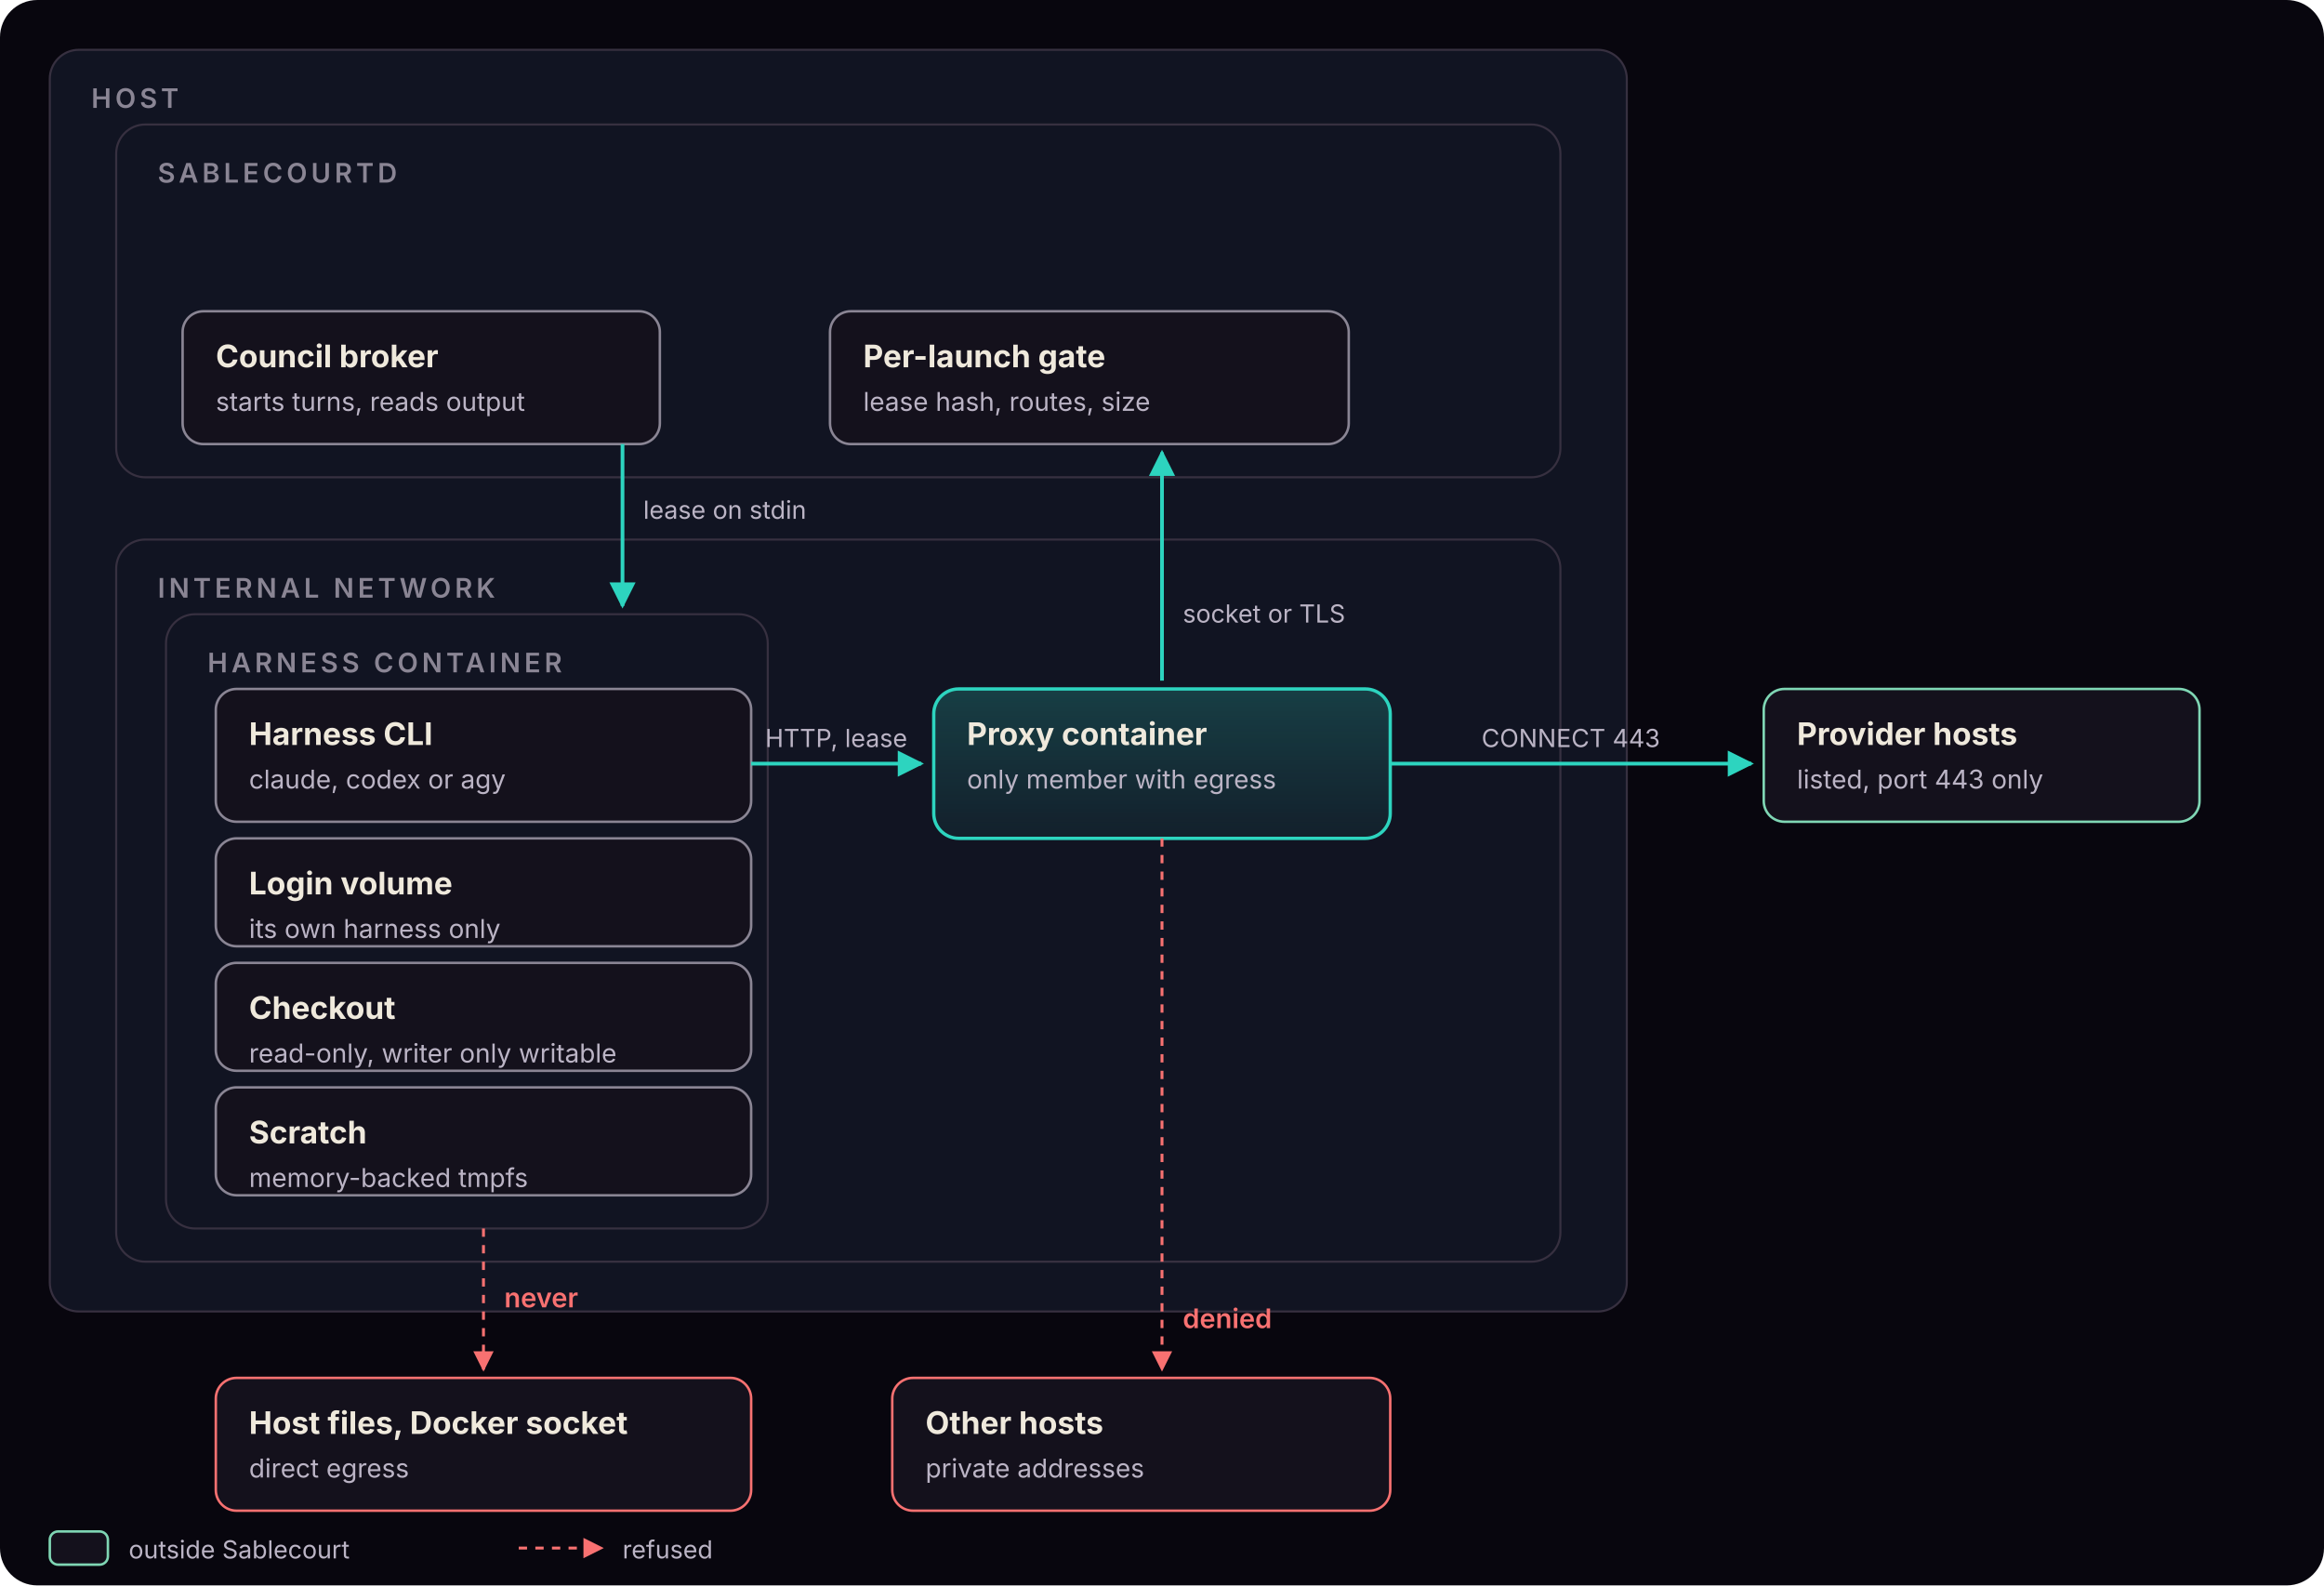
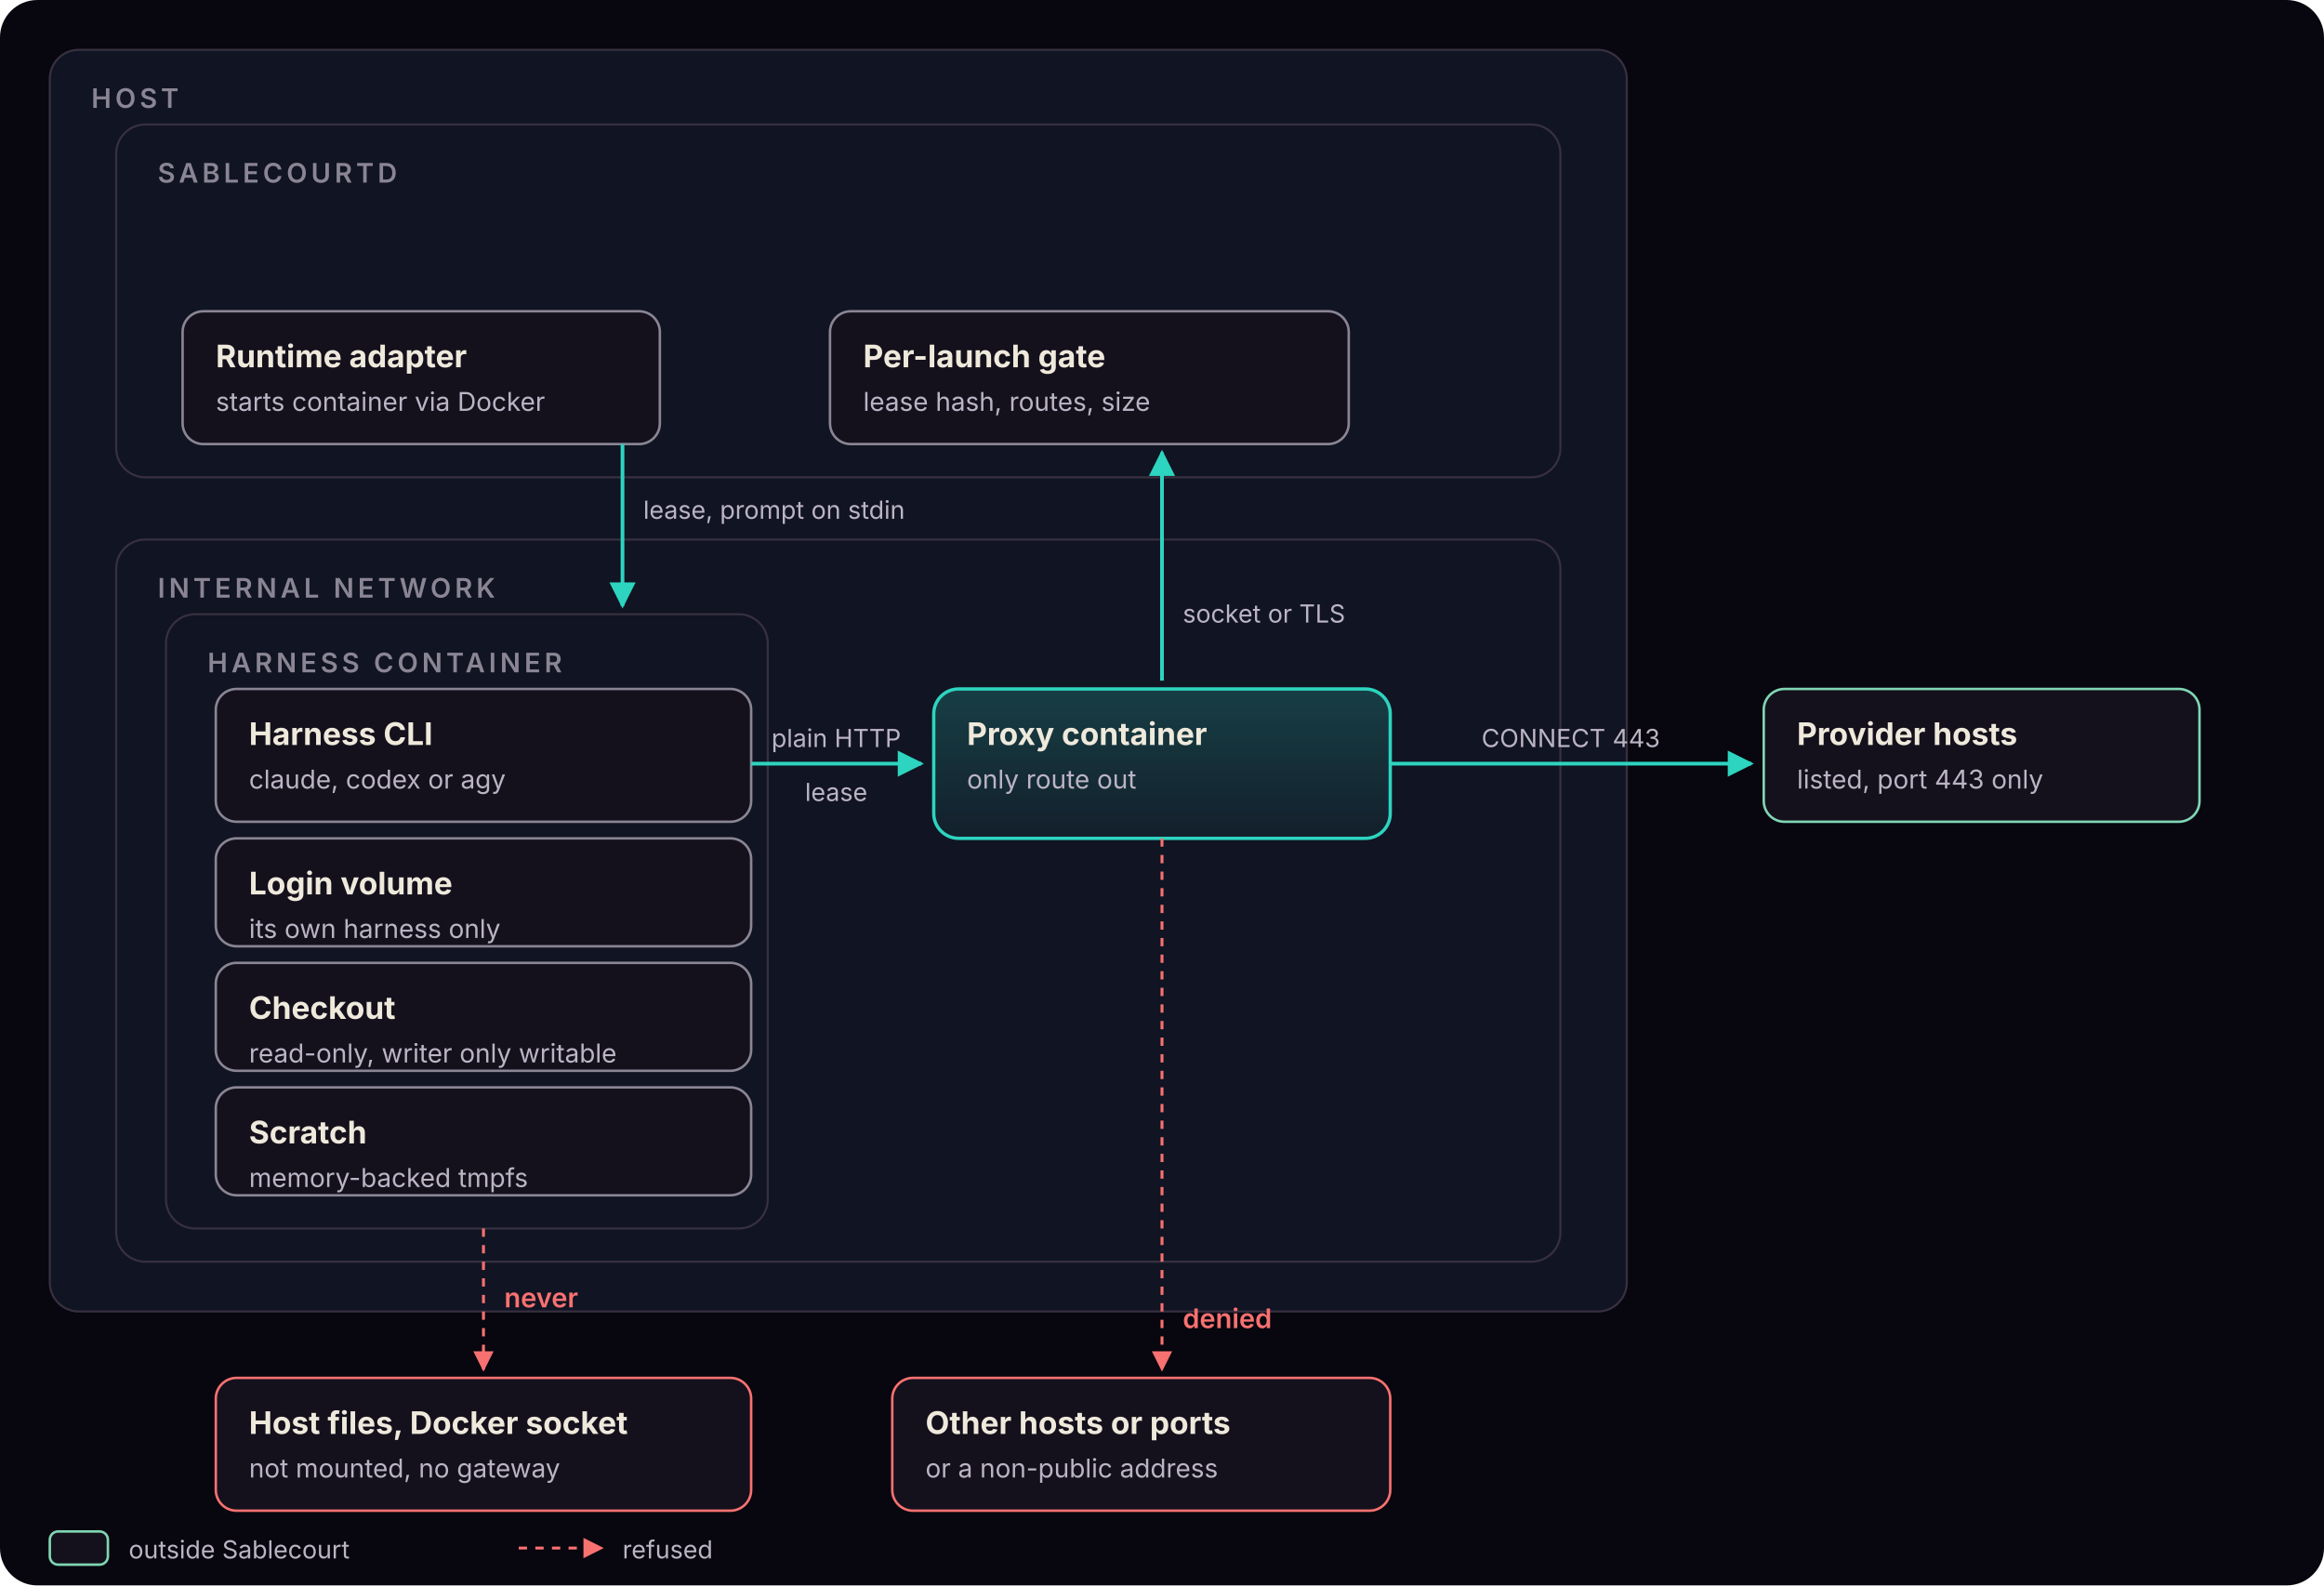
<svg xmlns="http://www.w3.org/2000/svg" viewBox="0 0 1120 764" role="img" aria-labelledby="t d" data-diagram="nested" font-family="system-ui, -apple-system, BlinkMacSystemFont, 'Segoe UI', sans-serif">
  <defs>
    <marker id="a" viewBox="0 0 10 10" refX="9" refY="5" markerWidth="7" markerHeight="7" orient="auto-start-reverse">
      <path d="M0 0 10 5 0 10z" fill="#2dd4bf" />
    </marker>
    <marker id="m" viewBox="0 0 10 10" refX="9" refY="5" markerWidth="7" markerHeight="7" orient="auto-start-reverse">
      <path d="M0 0 10 5 0 10z" fill="#8a8594" />
    </marker>
    <marker id="x" viewBox="0 0 10 10" refX="9" refY="5" markerWidth="7" markerHeight="7" orient="auto-start-reverse">
      <path d="M0 0 10 5 0 10z" fill="#f87171" />
    </marker>
    <linearGradient id="glow" x1="0" y1="0" x2="0" y2="1">
      <stop offset="0" stop-color="#2dd4bf" stop-opacity=".22" />
      <stop offset="1" stop-color="#2dd4bf" stop-opacity=".06" />
    </linearGradient>
    <style>
      .lane{fill:#111422;stroke:#373040}
      .lanet{fill:#8a8594;font-size:13px;font-weight:600;letter-spacing:.14em}
      .box{fill:#14111c;stroke:#8a8594;stroke-width:1.2}
      .key{fill:url(#glow);stroke:#2dd4bf;stroke-width:1.6}
      .ext{fill:#14111c;stroke:#7fd6b4;stroke-width:1.2}
      .plan{fill:#14111c;stroke:#8a8594;stroke-width:1.2;stroke-dasharray:5 4}
      .wait{fill:#14111c;stroke:#f0b86a;stroke-width:1.2}
      .bad{fill:#14111c;stroke:#f87171;stroke-width:1.2}
      .frame{fill:none;stroke:#bbb4c5;stroke-dasharray:5 5;stroke-width:1.2}
      .h{fill:#efe9dc;font-size:15px;font-weight:650}
      .s{fill:#bbb4c5;font-size:12.5px}
      .cap{fill:#8a8594;font-size:12.5px}
      .pn{fill:#8a8594;font-size:12px;font-weight:600;letter-spacing:.06em}
      .n{fill:#2dd4bf;font-size:12px;font-weight:700;letter-spacing:.08em}
      .idt{fill:#bbb4c5;font-size:12px;font-weight:600;letter-spacing:.06em}
      .lbl{fill:#bbb4c5;font-size:12px}
      .no{fill:#f87171;font-size:13px;font-weight:600}
      .f{stroke:#2dd4bf;stroke-width:1.8;fill:none}
      .r{stroke:#8a8594;stroke-width:1.4;fill:none;stroke-dasharray:4 4}
      .deny{stroke:#f87171;stroke-width:1.4;fill:none;stroke-dasharray:4 4}
      .life{stroke:#373040;stroke-width:1.2;fill:none;stroke-dasharray:4 4}
    </style>
  </defs>
  <rect width="1120" height="764" rx="18" fill="#08060e" />
  <rect class="lane" x="24" y="24" width="760" height="608" rx="14" />
  <text class="lanet" x="44" y="52">HOST</text>
  <rect class="lane" x="56" y="60" width="696" height="170" rx="14" />
  <text class="lanet" x="76" y="88">SABLECOURTD</text>
  <rect class="lane" x="56" y="260" width="696" height="348" rx="14" />
  <text class="lanet" x="76" y="288">INTERNAL NETWORK</text>
  <rect class="lane" x="80" y="296" width="290" height="296" rx="14" />
  <text class="lanet" x="100" y="324">HARNESS CONTAINER</text>
  <rect class="box" x="88" y="150" width="230" height="64" rx="10" />
-   <text class="h" x="104" y="177">Council broker</text>
-   <text class="s" x="104" y="198">starts turns, reads output</text>
+   <text class="h" x="104" y="177">Runtime adapter</text>
+   <text class="s" x="104" y="198">starts container via Docker</text>
  <rect class="box" x="400" y="150" width="250" height="64" rx="10" />
  <text class="h" x="416" y="177">Per-launch gate</text>
  <text class="s" x="416" y="198">lease hash, routes, size</text>
  <rect class="box" x="104" y="332" width="258" height="64" rx="10" />
  <text class="h" x="120" y="359">Harness CLI</text>
  <text class="s" x="120" y="380">claude, codex or agy</text>
  <rect class="box" x="104" y="404" width="258" height="52" rx="10" />
  <text class="h" x="120" y="431">Login volume</text>
  <text class="s" x="120" y="452">its own harness only</text>
  <rect class="box" x="104" y="464" width="258" height="52" rx="10" />
  <text class="h" x="120" y="491">Checkout</text>
  <text class="s" x="120" y="512">read-only, writer only writable</text>
  <rect class="box" x="104" y="524" width="258" height="52" rx="10" />
  <text class="h" x="120" y="551">Scratch</text>
  <text class="s" x="120" y="572">memory-backed tmpfs</text>
  <rect class="key" x="450" y="332" width="220" height="72" rx="12" />
  <text class="h" x="466" y="359">Proxy container</text>
-   <text class="s" x="466" y="380">only member with egress</text>
+   <text class="s" x="466" y="380">only route out</text>
  <rect class="ext" x="850" y="332" width="210" height="64" rx="10" />
  <text class="h" x="866" y="359">Provider hosts</text>
  <text class="s" x="866" y="380">listed, port 443 only</text>
  <rect class="bad" x="430" y="664" width="240" height="64" rx="10" />
-   <text class="h" x="446" y="691">Other hosts</text>
-   <text class="s" x="446" y="712">private addresses</text>
+   <text class="h" x="446" y="691">Other hosts or ports</text>
+   <text class="s" x="446" y="712">or a non-public address</text>
  <rect class="bad" x="104" y="664" width="258" height="64" rx="10" />
  <text class="h" x="120" y="691">Host files, Docker socket</text>
-   <text class="s" x="120" y="712">direct egress</text>
+   <text class="s" x="120" y="712">not mounted, no gateway</text>
  <path class="f" d="M300 214V292" marker-end="url(#a)" />
-   <text class="lbl" x="310" y="250" text-anchor="start">lease on stdin</text>
+   <text class="lbl" x="310" y="250" text-anchor="start">lease, prompt on stdin</text>
  <path class="f" d="M362 368H444" marker-end="url(#a)" />
-   <text class="lbl" x="403" y="360" text-anchor="middle">HTTP, lease</text>
+   <text class="lbl" x="403" y="360" text-anchor="middle">plain HTTP</text>
+   <text class="lbl" x="403" y="386" text-anchor="middle">lease</text>
  <path class="f" d="M560 328V218" marker-end="url(#a)" />
  <text class="lbl" x="570" y="300" text-anchor="start">socket or TLS</text>
  <path class="f" d="M670 368H844" marker-end="url(#a)" />
  <text class="lbl" x="757" y="360" text-anchor="middle">CONNECT 443</text>
  <path class="deny" d="M560 404V660" marker-end="url(#x)" />
  <text class="no" x="570" y="640" text-anchor="start">denied</text>
  <path class="deny" d="M233 592V660" marker-end="url(#x)" />
  <text class="no" x="243" y="630" text-anchor="start">never</text>
  <rect class="ext" x="24" y="738" width="28" height="16" rx="4" />
  <text class="lbl" x="62" y="751" text-anchor="start">outside Sablecourt</text>
  <path class="deny" d="M250 746H290" marker-end="url(#x)" />
  <text class="lbl" x="300" y="751" text-anchor="start">refused</text>
</svg>
